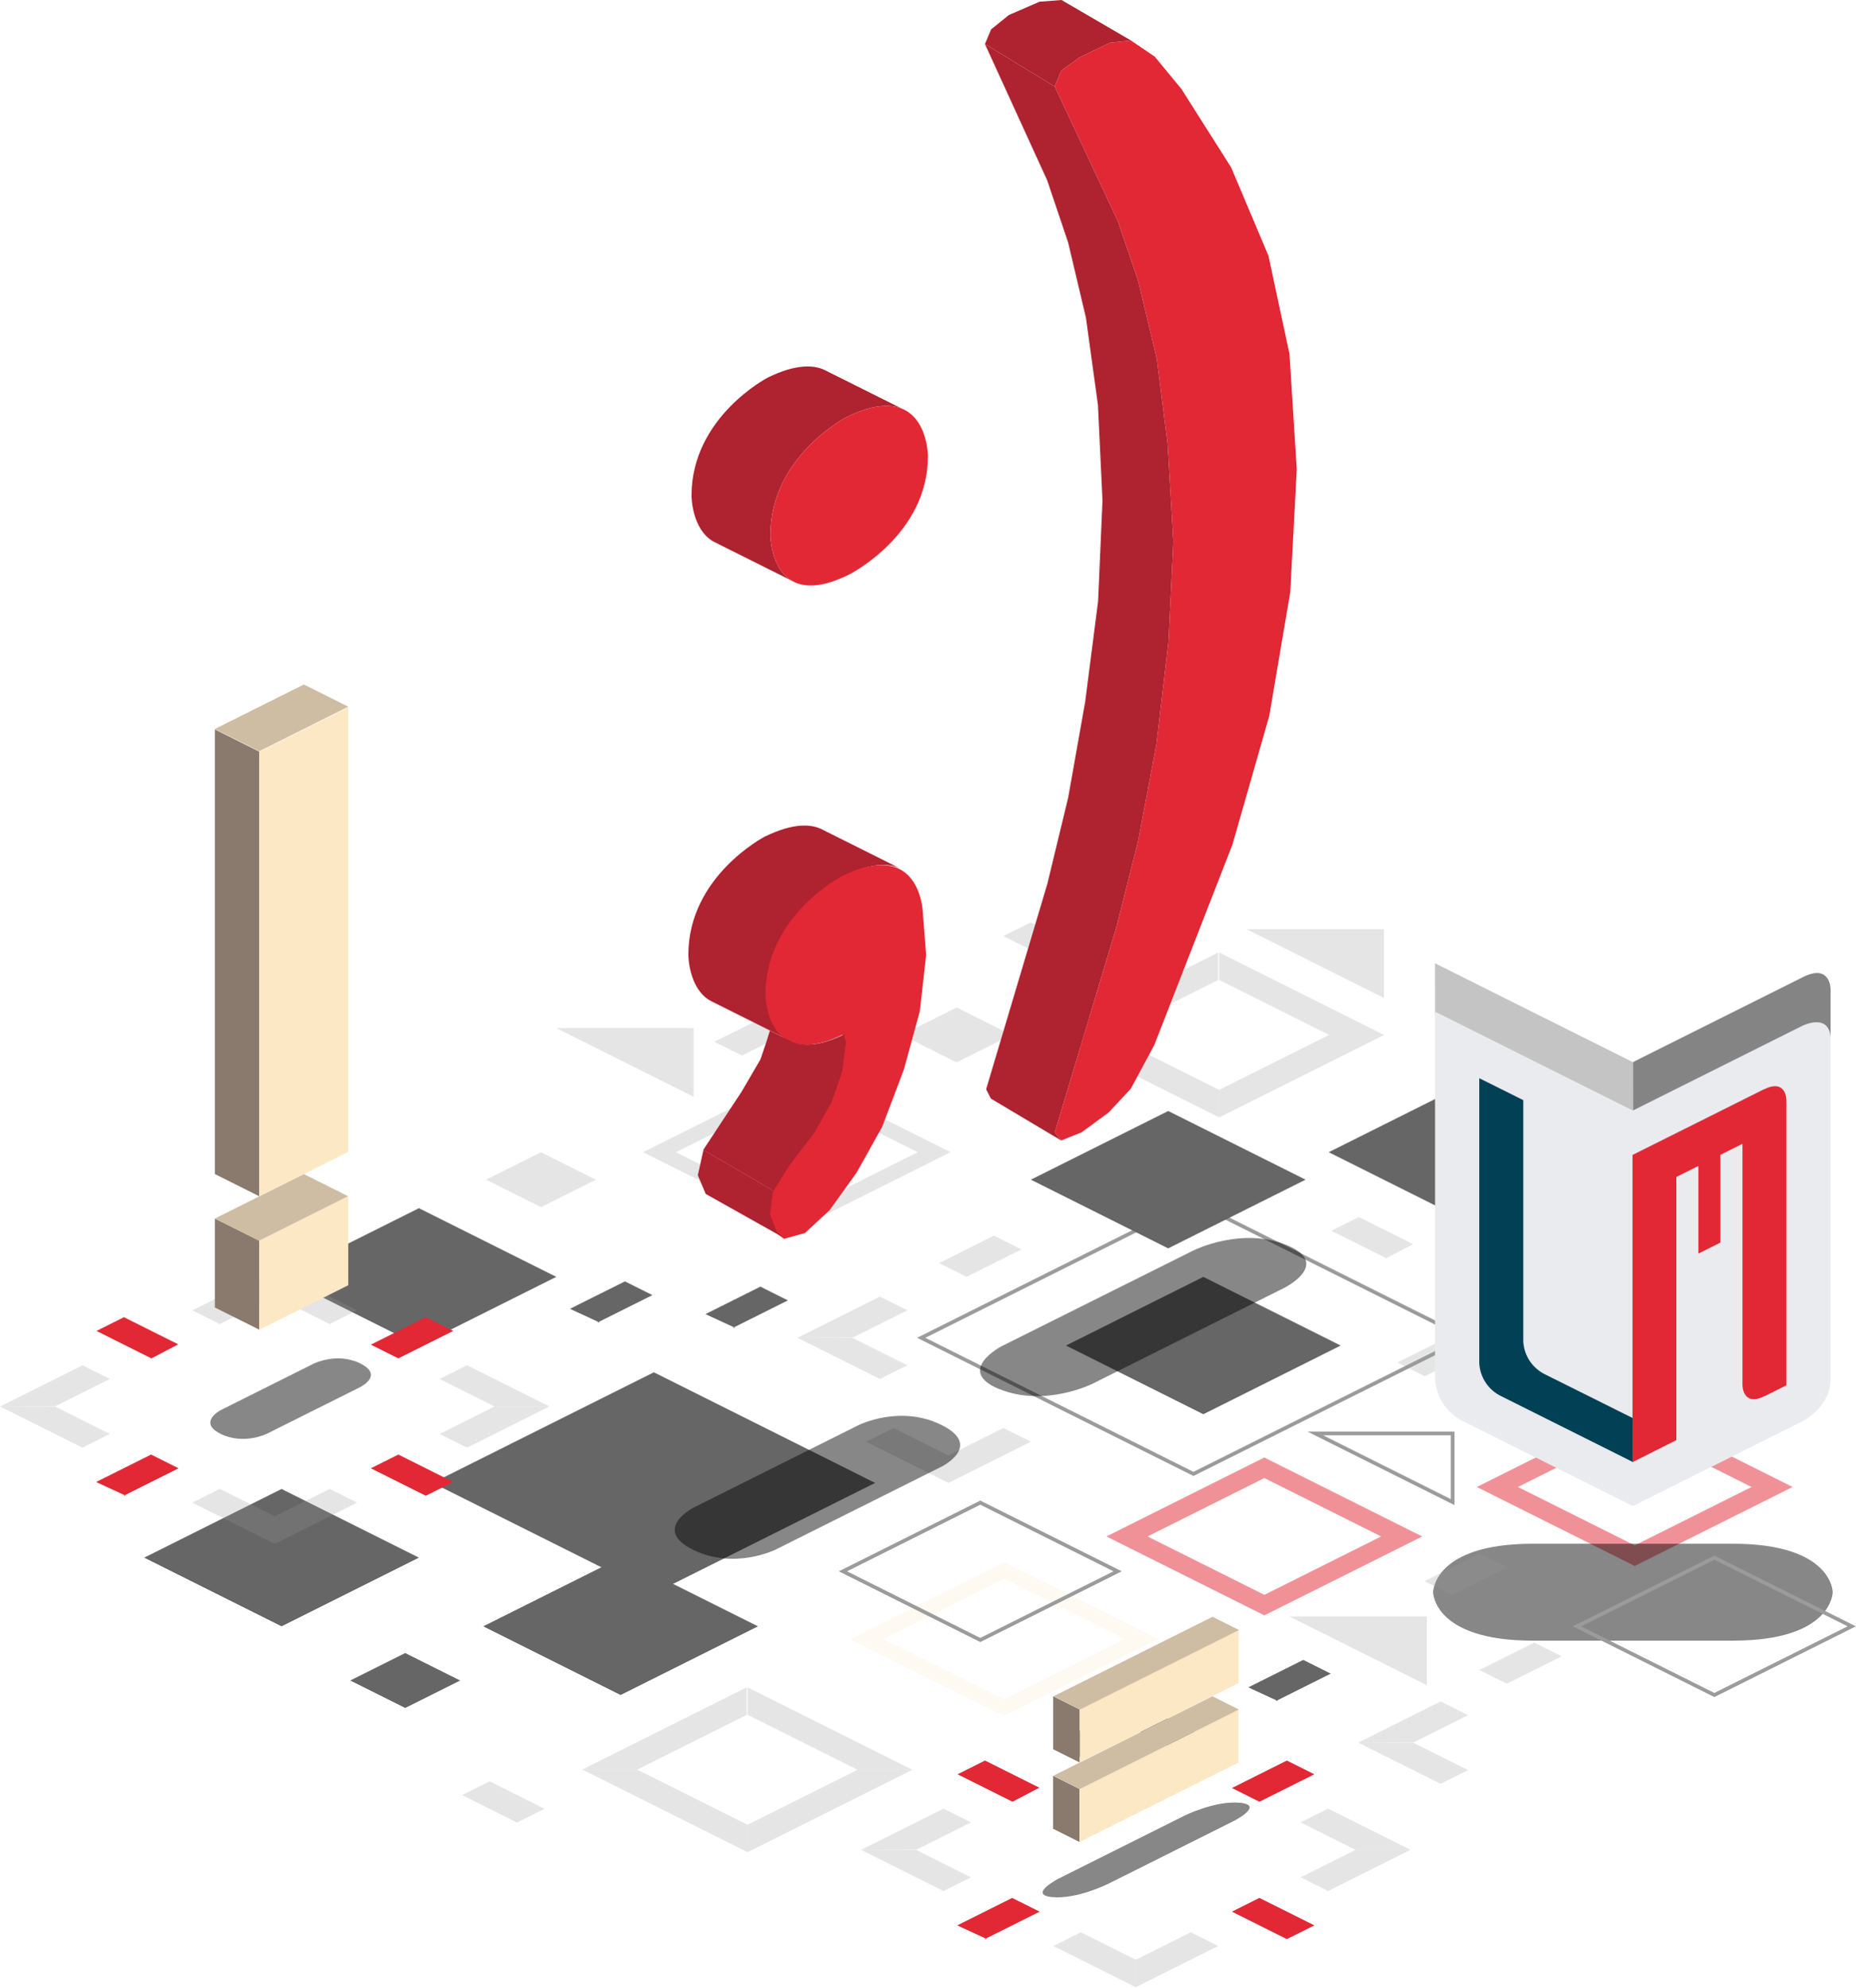
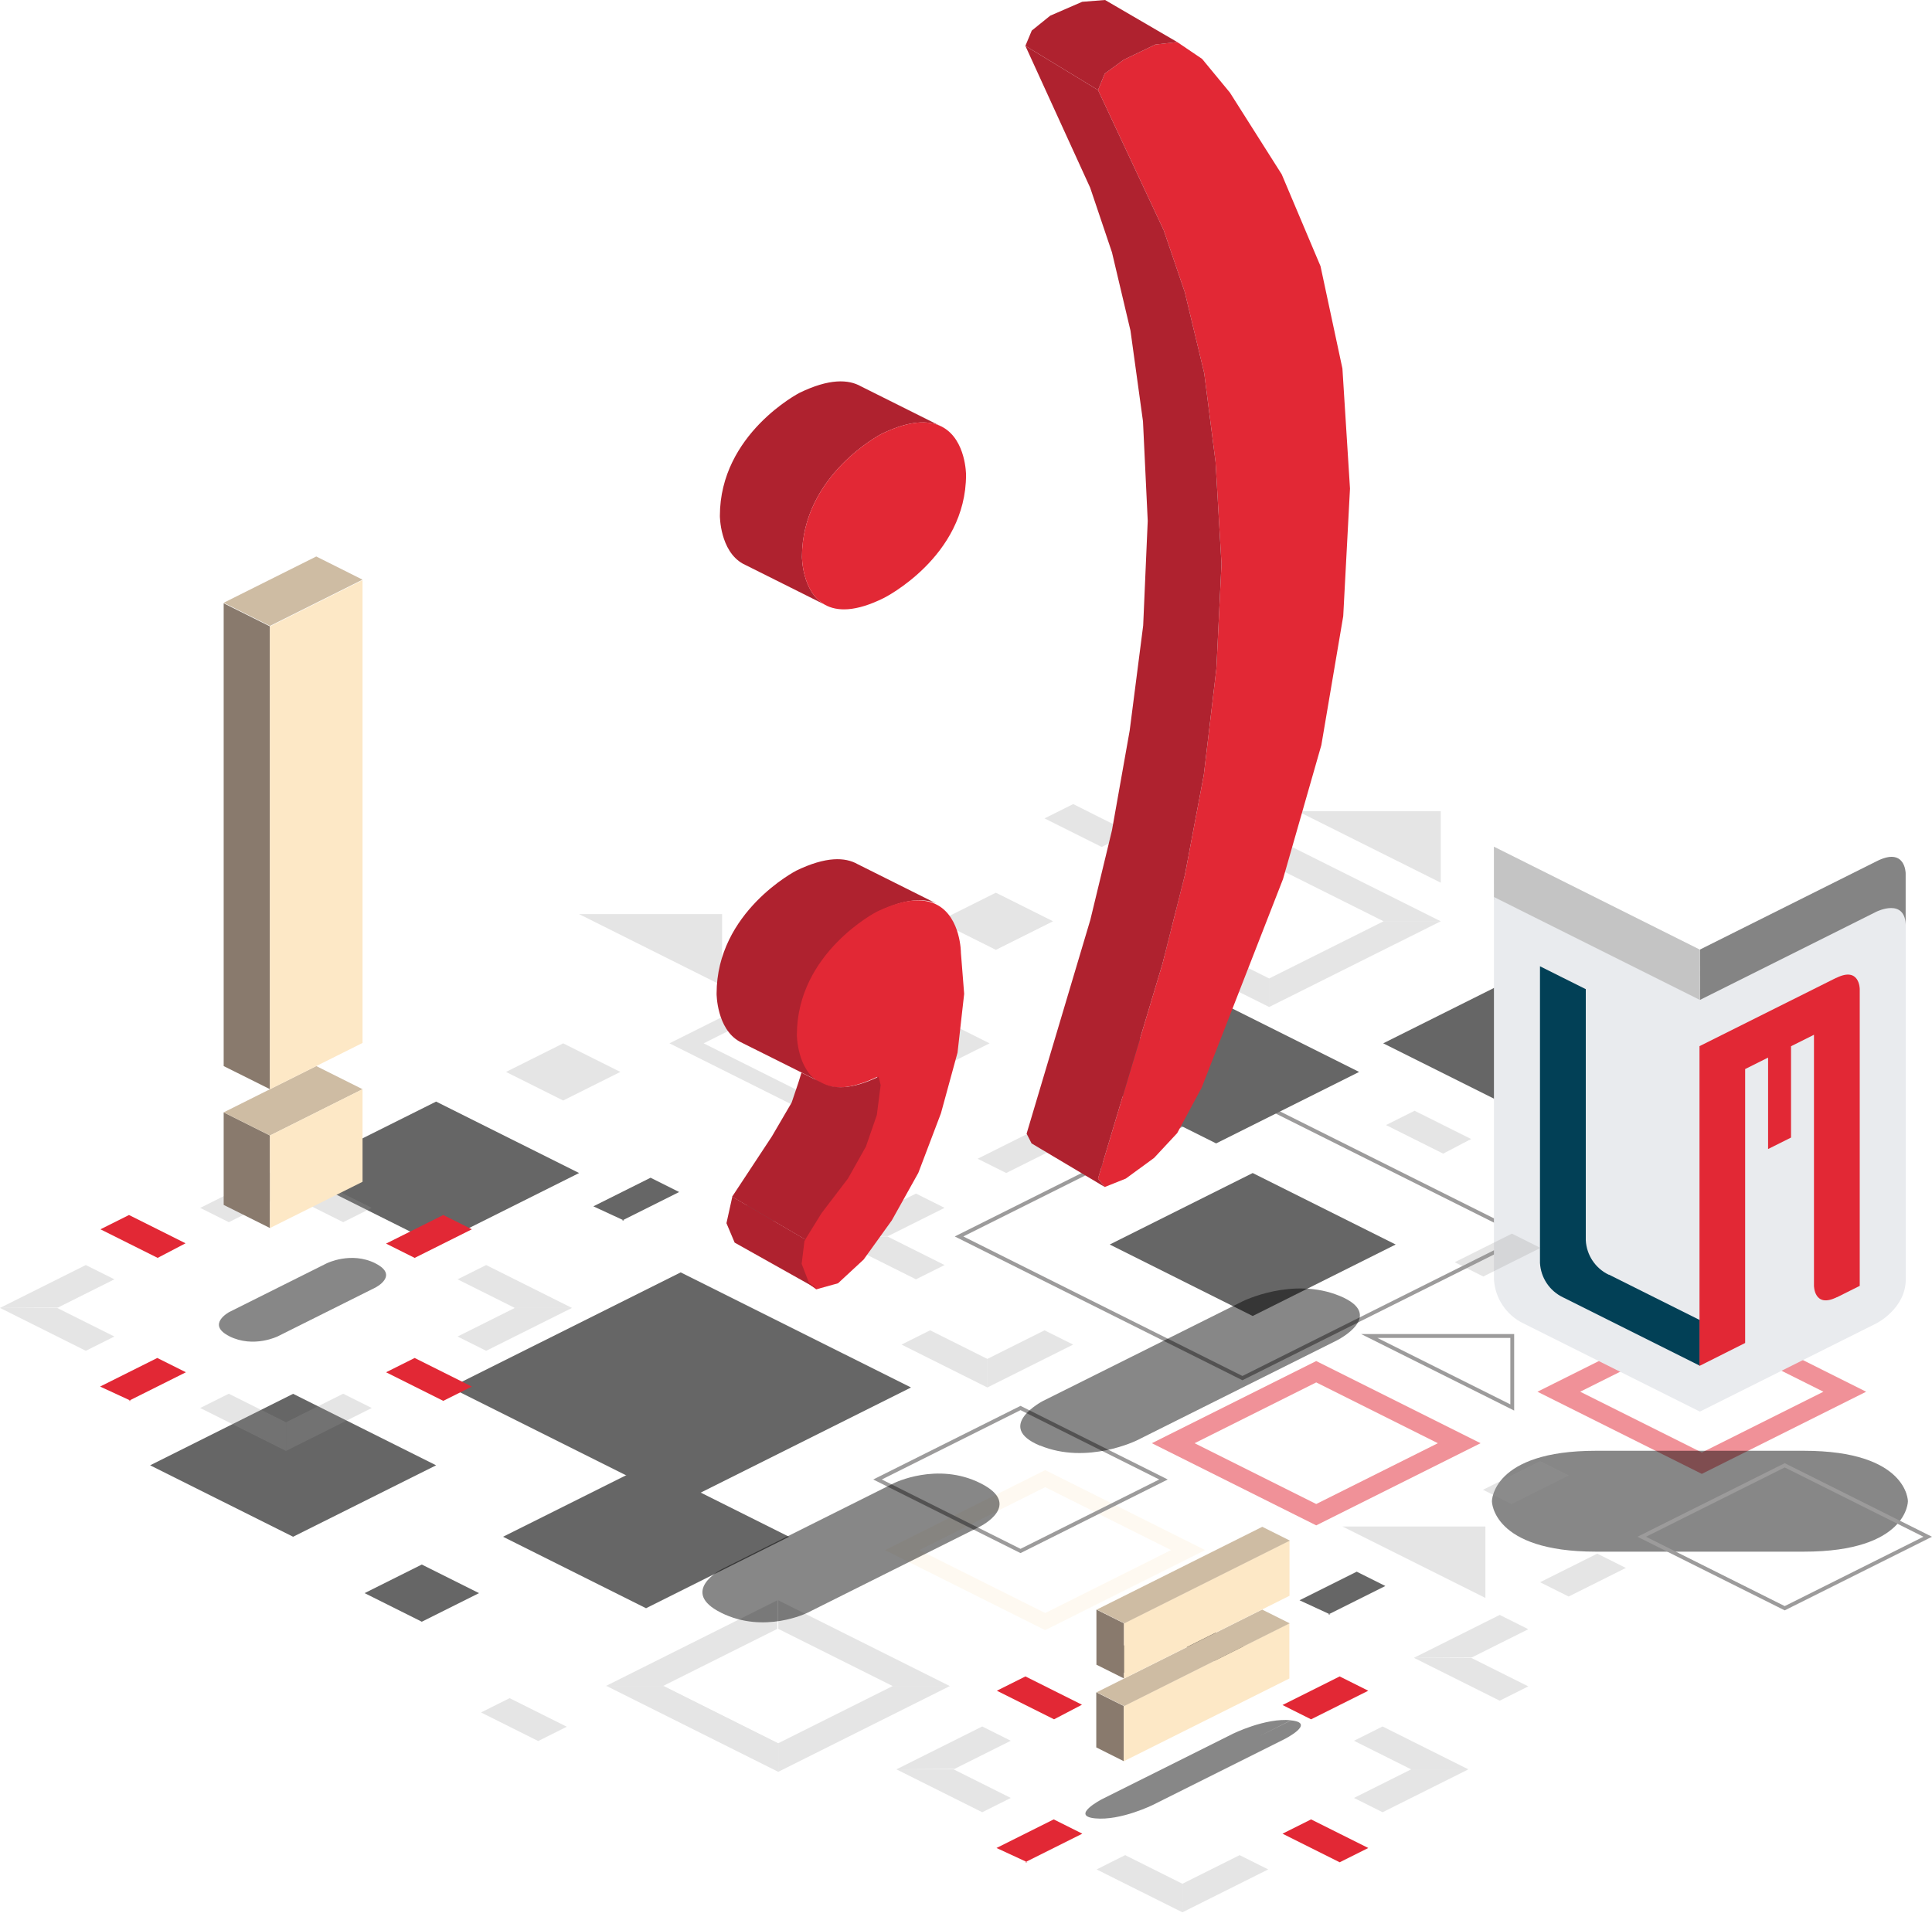
- <svg xmlns="http://www.w3.org/2000/svg" viewBox="0 0 505.3 541.05">
+ <svg xmlns="http://www.w3.org/2000/svg" viewBox="0 0 505.3 500.27">
  <defs>
    <style>.cls-1{fill:#666;}.cls-2,.cls-5,.cls-6,.cls-7{fill:none;stroke-miterlimit:10;}.cls-2{stroke:#9c9b9b;}.cls-3{fill:#e22835;}.cls-4{fill:#999;}.cls-4,.cls-6,.cls-7{opacity:0.25;}.cls-5{stroke:#e22835;stroke-width:5px;opacity:0.51;}.cls-6{stroke:#fde8c6;}.cls-6,.cls-7{stroke-width:4px;}.cls-7{stroke:#999;}.cls-8{fill:#897a6d;}.cls-9{fill:#cebca3;}.cls-10{fill:#fde8c6;}.cls-11{fill:#af222f;}.cls-12{fill:#2f2f2f;}.cls-13{opacity:0.47;}.cls-14{fill:#848484;}.cls-15{fill:#c4c4c4;}.cls-16{fill:#e9ebee;}.cls-17{fill:#024056;}</style>
  </defs>
  <g id="Capa_2" data-name="Capa 2">
    <g id="Capa_2-2" data-name="Capa 2">
-       <polygon class="cls-1" points="365.03 366.35 327.63 347.65 290.24 366.35 327.63 385.05 365.03 366.35" />
-       <polygon class="cls-1" points="151.46 347.65 114.06 328.95 76.66 347.65 114.06 366.35 151.46 347.65" />
-       <polygon class="cls-1" points="114.06 424.1 76.66 405.4 39.26 424.1 76.66 442.8 114.06 424.1" />
-       <polygon class="cls-1" points="238.27 403.75 178.03 373.63 117.8 403.75 178.03 433.86 238.27 403.75" />
-       <polygon class="cls-2" points="399.08 364.24 324.95 327.18 250.83 364.24 324.95 401.3 399.08 364.24" />
-       <polygon class="cls-3" points="33.74 358.63 26.27 362.37 41.23 369.85 48.53 366.02 33.74 358.63" />
-       <polygon class="cls-3" points="100.97 366.11 108.45 369.85 123.41 362.37 115.93 358.63 100.97 366.11" />
-       <polygon class="cls-3" points="123.41 403.51 108.45 396.03 100.97 399.77 115.93 407.25 123.41 403.51" />
-       <polyline class="cls-3" points="34.27 407.25 26.18 403.51 41.14 396.03 48.62 399.77 33.66 407.25" />
-       <polygon class="cls-4" points="52.35 409.12 59.83 405.38 74.79 412.86 74.79 420.34 52.35 409.12" />
-       <polygon class="cls-4" points="97.23 409.12 89.75 405.38 74.8 412.86 74.8 420.34 97.23 409.12" />
-       <polygon class="cls-4" points="22.44 394.16 29.92 390.42 14.96 382.94 0 382.94 22.44 394.16" />
-       <polyline class="cls-4" points="15.17 382.83 0 382.94 22.44 371.72 29.92 375.46 14.96 382.94" />
-       <polygon class="cls-4" points="52.36 356.76 59.84 360.5 74.8 353.02 74.8 345.54 52.36 356.76" />
-       <polygon class="cls-4" points="97.23 356.76 74.8 345.54 74.8 353.02 89.75 360.5 97.23 356.76" />
-       <polygon class="cls-4" points="119.67 390.42 127.15 394.16 149.59 382.94 134.63 382.94 119.67 390.42" />
-       <polygon class="cls-4" points="127.15 371.72 119.67 375.46 134.63 382.94 149.59 382.94 127.15 371.72" />
-       <polygon class="cls-1" points="206.37 442.8 168.97 424.1 131.57 442.8 168.97 461.5 206.37 442.8" />
-       <polygon class="cls-5" points="381.65 418.33 344.25 399.63 306.85 418.33 344.25 437.02 381.65 418.33" />
-       <polygon class="cls-6" points="310.75 446.29 273.36 427.59 235.96 446.29 273.36 464.98 310.75 446.29" />
-       <polygon class="cls-1" points="436.57 313.71 399.17 295.01 361.77 313.71 399.17 332.41 436.57 313.71" />
-       <polygon class="cls-1" points="355.47 321.19 318.07 302.49 280.68 321.19 318.07 339.89 355.47 321.19" />
-       <polygon class="cls-4" points="369.97 331.36 362.49 335.1 377.45 342.57 384.76 338.75 369.97 331.36" />
-       <polygon class="cls-4" points="255.69 343.91 263.17 347.65 278.13 340.17 270.65 336.43 255.69 343.91" />
-       <polygon class="cls-4" points="295.63 258.61 280.68 251.13 273.19 254.87 288.15 262.35 295.63 258.61" />
-       <polyline class="cls-1" points="200.16 361.53 192.08 357.79 207.04 350.31 214.52 354.06 199.56 361.53" />
-       <polygon class="cls-4" points="235.79 392.53 243.27 388.79 258.23 396.27 258.23 403.75 235.79 392.53" />
-       <polygon class="cls-4" points="280.68 392.53 273.19 388.79 258.24 396.27 258.24 403.75 280.68 392.53" />
-       <polygon class="cls-4" points="239.57 375.46 247.05 371.72 232.09 364.24 217.13 364.24 239.57 375.46" />
-       <polyline class="cls-4" points="232.31 364.13 217.13 364.24 239.57 353.02 247.05 356.76 232.09 364.24" />
-       <polygon class="cls-4" points="194.51 283.65 202 287.39 216.95 279.91 216.95 272.44 194.51 283.65" />
-       <polygon class="cls-4" points="239.39 283.65 216.95 272.44 216.95 279.91 231.91 287.39 239.39 283.65" />
-       <polygon class="cls-4" points="421.61 343.09 429.09 346.83 451.53 335.61 436.57 335.61 421.61 343.09" />
-       <polygon class="cls-4" points="429.09 324.39 421.61 328.13 436.57 335.61 451.53 335.61 429.09 324.39" />
-       <polygon class="cls-1" points="95.36 457.55 110.32 450.07 125.28 457.55 110.32 465.03 95.36 457.55" />
-       <polygon class="cls-4" points="148.25 492.49 133.29 485.01 125.81 488.75 140.77 496.23 148.25 492.49" />
-       <polyline class="cls-1" points="163.27 360.09 155.19 356.35 170.15 348.88 177.63 352.62 162.67 360.09" />
-       <polygon class="cls-1" points="496.66 369.78 452.44 347.67 408.22 369.78 452.44 391.89 496.66 369.78" />
-       <polygon class="cls-7" points="254.35 313.71 216.95 295.01 179.56 313.71 216.95 332.41 254.35 313.71" />
-       <polygon class="cls-4" points="132.34 321.19 147.3 313.71 162.26 321.19 147.3 328.67 132.34 321.19" />
-       <polygon class="cls-4" points="245.5 281.78 260.46 274.3 275.42 281.78 260.46 289.26 245.5 281.78" />
-       <polygon class="cls-4" points="233.47 481.86 203.55 496.82 203.55 504.3 248.43 481.86 233.47 481.86" />
-       <polygon class="cls-4" points="203.55 496.82 173.63 481.86 158.67 481.86 203.55 504.3 203.55 496.82" />
-       <polygon class="cls-4" points="203.3 466.9 173.38 481.86 158.42 481.86 203.3 459.42 203.3 466.9" />
-       <polygon class="cls-4" points="203.55 459.42 248.43 481.86 233.47 481.86 203.55 466.9 203.55 459.42" />
-       <polygon class="cls-4" points="361.86 281.78 331.94 296.74 331.94 304.22 376.82 281.78 361.86 281.78" />
-       <polygon class="cls-4" points="331.94 296.74 302.02 281.78 287.06 281.78 331.94 304.22 331.94 296.74" />
-       <polygon class="cls-4" points="331.69 266.82 301.77 281.78 286.81 281.78 331.69 259.34 331.69 266.82" />
-       <polygon class="cls-4" points="331.94 259.34 376.82 281.78 361.86 281.78 331.94 266.82 331.94 259.34" />
-       <polygon class="cls-4" points="188.86 279.91 151.46 279.91 188.86 298.61 188.86 279.91" />
-       <polygon class="cls-4" points="376.82 253 339.42 253 376.82 271.7 376.82 253" />
-       <polygon class="cls-2" points="395.52 390.28 358.12 390.28 395.52 408.98 395.52 390.28" />
-       <polygon class="cls-8" points="58.5 331.77 70.61 337.82 70.61 362.04 58.5 355.99 58.5 331.77" />
-       <polygon class="cls-9" points="82.72 319.66 94.82 325.72 70.61 337.82 58.5 331.77 82.72 319.66" />
-       <polygon class="cls-10" points="94.82 325.72 70.61 337.82 70.61 362.04 94.82 349.93 94.82 325.72" />
-       <polygon class="cls-8" points="70.61 325.72 58.5 319.66 58.5 198.59 70.61 204.65 70.61 325.72" />
-       <polygon class="cls-9" points="94.82 192.41 82.72 186.36 58.5 198.47 70.61 204.52 94.82 192.41" />
-       <polygon class="cls-10" points="70.6 325.73 70.6 204.65 94.82 192.54 94.82 313.62 70.6 325.73" />
-       <polygon class="cls-2" points="304.3 427.82 266.91 409.12 229.51 427.82 266.91 446.52 304.3 427.82" />
+       <polygon class="cls-1" points="365.03 325.57 327.63 306.87 290.24 325.57 327.63 344.27 365.03 325.57" />
+       <polygon class="cls-1" points="151.46 306.87 114.06 288.18 76.66 306.87 114.06 325.57 151.46 306.87" />
+       <polygon class="cls-1" points="114.06 383.33 76.66 364.63 39.26 383.33 76.66 402.02 114.06 383.33" />
+       <polygon class="cls-1" points="238.27 362.97 178.03 332.86 117.8 362.97 178.03 393.09 238.27 362.97" />
+       <polygon class="cls-2" points="399.08 323.46 324.95 286.4 250.83 323.46 324.95 360.52 399.08 323.46" />
+       <polygon class="cls-3" points="33.74 317.85 26.27 321.59 41.23 329.07 48.53 325.25 33.74 317.85" />
+       <polygon class="cls-3" points="100.97 325.33 108.45 329.07 123.41 321.59 115.93 317.85 100.97 325.33" />
+       <polygon class="cls-3" points="123.41 362.73 108.45 355.25 100.97 358.99 115.93 366.47 123.41 362.73" />
+       <polyline class="cls-3" points="34.27 366.47 26.18 362.73 41.14 355.25 48.62 358.99 33.66 366.47" />
+       <polygon class="cls-4" points="52.35 368.34 59.83 364.6 74.79 372.08 74.79 379.56 52.35 368.34" />
+       <polygon class="cls-4" points="97.23 368.34 89.75 364.6 74.8 372.08 74.8 379.56 97.23 368.34" />
+       <polygon class="cls-4" points="22.44 353.38 29.92 349.64 14.96 342.16 0 342.16 22.44 353.38" />
+       <polyline class="cls-4" points="15.17 342.06 0 342.16 22.44 330.94 29.92 334.68 14.96 342.16" />
+       <polygon class="cls-4" points="52.36 315.99 59.84 319.73 74.8 312.25 74.8 304.77 52.36 315.99" />
+       <polygon class="cls-4" points="97.23 315.99 74.8 304.77 74.8 312.25 89.75 319.73 97.23 315.99" />
+       <polygon class="cls-4" points="119.67 349.64 127.15 353.38 149.59 342.16 134.63 342.16 119.67 349.64" />
+       <polygon class="cls-4" points="127.15 330.94 119.67 334.68 134.63 342.16 149.59 342.16 127.15 330.94" />
+       <polygon class="cls-1" points="206.37 402.02 168.97 383.33 131.57 402.02 168.97 420.72 206.37 402.02" />
+       <polygon class="cls-5" points="381.65 377.55 344.25 358.85 306.85 377.55 344.25 396.25 381.65 377.55" />
+       <polygon class="cls-6" points="310.75 405.51 273.36 386.81 235.96 405.51 273.36 424.21 310.75 405.51" />
+       <polygon class="cls-1" points="436.57 272.94 399.17 254.24 361.77 272.94 399.17 291.63 436.57 272.94" />
+       <polygon class="cls-1" points="355.47 280.42 318.07 261.72 280.68 280.42 318.07 299.12 355.47 280.42" />
+       <polygon class="cls-4" points="369.97 290.58 362.49 294.32 377.45 301.8 384.76 297.97 369.97 290.58" />
+       <polygon class="cls-4" points="255.69 303.13 263.17 306.87 278.13 299.39 270.65 295.65 255.69 303.13" />
+       <polygon class="cls-4" points="295.63 217.84 280.68 210.35 273.19 214.09 288.15 221.57 295.63 217.84" />
+       <polyline class="cls-1" points="200.16 320.76 192.08 317.02 207.04 309.54 214.52 313.28 199.56 320.76" />
+       <polygon class="cls-4" points="235.79 351.75 243.27 348.01 258.23 355.49 258.23 362.97 235.79 351.75" />
+       <polygon class="cls-4" points="280.68 351.75 273.19 348.01 258.24 355.49 258.24 362.97 280.68 351.75" />
+       <polygon class="cls-4" points="239.57 334.68 247.05 330.94 232.09 323.46 217.13 323.46 239.57 334.68" />
+       <polyline class="cls-4" points="232.31 323.36 217.13 323.46 239.57 312.24 247.05 315.98 232.09 323.46" />
+       <polygon class="cls-4" points="194.51 242.88 202 246.62 216.95 239.14 216.95 231.66 194.51 242.88" />
+       <polygon class="cls-4" points="239.39 242.88 216.95 231.66 216.95 239.14 231.91 246.62 239.39 242.88" />
+       <polygon class="cls-4" points="421.61 302.31 429.09 306.05 451.53 294.83 436.57 294.83 421.61 302.31" />
+       <polygon class="cls-4" points="429.09 283.61 421.61 287.35 436.57 294.83 451.53 294.83 429.09 283.61" />
+       <polygon class="cls-1" points="95.36 416.77 110.32 409.29 125.28 416.77 110.32 424.25 95.36 416.77" />
+       <polygon class="cls-4" points="148.25 451.72 133.29 444.24 125.81 447.98 140.77 455.46 148.25 451.72" />
+       <polyline class="cls-1" points="163.27 319.32 155.19 315.58 170.15 308.1 177.63 311.84 162.67 319.32" />
+       <polygon class="cls-1" points="496.66 329.01 452.44 306.9 408.22 329.01 452.44 351.12 496.66 329.01" />
+       <polygon class="cls-7" points="254.35 272.94 216.95 254.24 179.56 272.94 216.95 291.63 254.35 272.94" />
+       <polygon class="cls-4" points="132.34 280.42 147.3 272.94 162.26 280.42 147.3 287.9 132.34 280.42" />
+       <polygon class="cls-4" points="245.5 241.01 260.46 233.53 275.42 241.01 260.46 248.49 245.5 241.01" />
+       <polygon class="cls-4" points="233.47 441.08 203.55 456.04 203.55 463.52 248.43 441.08 233.47 441.08" />
+       <polygon class="cls-4" points="203.55 456.04 173.63 441.08 158.67 441.08 203.55 463.52 203.55 456.04" />
+       <polygon class="cls-4" points="203.3 426.12 173.38 441.08 158.42 441.08 203.3 418.64 203.3 426.12" />
+       <polygon class="cls-4" points="203.55 418.64 248.43 441.08 233.47 441.08 203.55 426.12 203.55 418.64" />
+       <polygon class="cls-4" points="361.86 241.01 331.94 255.97 331.94 263.44 376.82 241.01 361.86 241.01" />
+       <polygon class="cls-4" points="331.94 255.97 302.02 241.01 287.06 241.01 331.94 263.44 331.94 255.97" />
+       <polygon class="cls-4" points="331.69 226.05 301.77 241.01 286.81 241.01 331.69 218.57 331.69 226.05" />
+       <polygon class="cls-4" points="331.94 218.57 376.82 241.01 361.86 241.01 331.94 226.05 331.94 218.57" />
+       <polygon class="cls-4" points="188.86 239.14 151.46 239.14 188.86 257.84 188.86 239.14" />
+       <polygon class="cls-4" points="376.82 212.23 339.42 212.23 376.82 230.92 376.82 212.23" />
+       <polygon class="cls-2" points="395.52 349.5 358.12 349.5 395.52 368.2 395.52 349.5" />
+       <polygon class="cls-8" points="58.5 291 70.61 297.05 70.61 321.26 58.5 315.21 58.5 291" />
+       <polygon class="cls-9" points="82.72 278.89 94.82 284.94 70.61 297.05 58.5 291 82.72 278.89" />
+       <polygon class="cls-10" points="94.82 284.94 70.61 297.05 70.61 321.26 94.82 309.16 94.82 284.94" />
+       <polygon class="cls-8" points="70.61 284.94 58.5 278.89 58.5 157.82 70.61 163.87 70.61 284.94" />
+       <polygon class="cls-9" points="94.82 151.64 82.72 145.58 58.5 157.69 70.61 163.74 94.82 151.64" />
+       <polygon class="cls-10" points="70.6 284.95 70.6 163.88 94.82 151.77 94.82 272.84 70.6 284.95" />
+       <polygon class="cls-2" points="304.3 387.04 266.91 368.34 229.51 387.04 266.91 405.74 304.3 387.04" />
      <path class="cls-11" d="M245.79,111.37c-3.17-1.41-7.82-1.33-14.6,1.84l-.62.29s-20.82,10.72-20.82,32.18c0,0,0,9.07,5.89,12.46L195,147.82l-.72-.36c-6-3.36-6-12.5-6-12.5,0-21.46,20.82-32.19,20.82-32.19,7.77-3.78,12.8-3.56,16.08-1.7v0Z" />
      <path class="cls-3" d="M252.66,124.22c0,21.46-21.46,32.2-21.46,32.2-7.45,3.71-12.31,3.56-15.48,1.77l-.08-.05c-5.89-3.39-5.89-12.46-5.89-12.46,0-21.46,20.82-32.18,20.82-32.18l.62-.29c6.78-3.17,11.43-3.25,14.6-1.84a6.11,6.11,0,0,1,.85.42C252.66,115.21,252.66,124.22,252.66,124.22Z" />
      <path class="cls-11" d="M244.88,236.35c-3.17-1.37-7.8-1.3-14.56,1.86l-.63.3s-20.82,10.72-20.82,32.18c0,0,0,9.14,6,12.5l-5.17-2.58-15.45-7.72-.83-.42c-6-3.36-6-12.51-6-12.51,0-21.45,20.81-32.18,20.81-32.18,7.78-3.78,12.82-3.57,16.08-1.71h0Z" />
      <path class="cls-3" d="M252.17,260l-1.73,15.35-4.34,15.88-5.92,15.6-6.93,12.42-7.37,10.25-6.7,6.21-5.71,1.59-2.31-1.73-1.88-4.91.72-5.92.27-.44,4.27-6.92,6.92-9.06,4.68-8.34,2.85-8.25.95-7.83-.52-2.19c-7.16,3.47-11.87,3.27-15,1.52-6-3.36-6-12.5-6-12.5,0-21.46,20.82-32.18,20.82-32.18l.63-.3c6.76-3.16,11.39-3.23,14.56-1.86l.89.45c6,3.42,6,12.43,6,12.43Z" />
      <polygon class="cls-3" points="353.08 127.81 351.31 161.2 345.59 194.92 335.56 229.97 314.29 284.53 307.89 296.42 301.84 302.92 294.45 308.32 288.94 310.52 287.18 308.32 304.04 252.12 309.88 228.98 314.84 202.75 318.14 174.87 319.47 147.53 317.92 120.87 314.95 97.62 309.88 76.46 304.37 60.26 287.18 23.56 288.94 19.26 293.9 15.63 302.16 11.66 307.89 11 314.4 15.41 321.67 24.22 335.22 45.6 345.37 69.63 351.1 96.41 353.08 127.81" />
      <polygon class="cls-11" points="319.47 147.53 318.14 174.87 314.84 202.75 309.88 228.98 304.04 252.12 287.18 308.32 288.94 310.52 269.8 299.12 268.5 296.57 285.17 240.63 290.83 217.2 295.46 191.12 298.99 163.64 300.18 136.26 298.94 110.24 295.67 86.5 290.83 66.03 285.12 49.09 268.18 12 287.18 23.56 304.37 60.26 309.88 76.46 314.95 97.62 317.92 120.87 319.47 147.53" />
      <polygon class="cls-11" points="307.89 11 302.16 11.66 293.9 15.63 288.94 19.26 287.18 23.56 268.18 12 269.85 8 274.68 4.1 283.04 0.47 289.02 0 307.89 11" />
      <polygon class="cls-11" points="213.86 337.26 192.14 325.07 190 319.99 191.53 313.07 210.66 324.26 210.39 324.7 209.67 330.62 211.55 335.53 213.86 337.26" />
      <path class="cls-11" d="M230.33,283.86l-1,7.83-2.85,8.25-4.68,8.34-6.91,9.06-4.28,6.92-19.13-11.19,10.4-15.78,5.17-8.85,1.77-5.25.8-2.58,5.17,2.58c3.1,1.75,7.81,1.95,15-1.52Z" />
-       <polygon class="cls-3" points="268.19 479.34 260.72 483.08 275.68 490.56 282.98 486.73 268.19 479.34" />
-       <polygon class="cls-3" points="335.43 486.82 342.9 490.56 357.86 483.08 350.38 479.34 335.43 486.82" />
-       <polygon class="cls-3" points="357.86 524.22 342.9 516.74 335.43 520.48 350.38 527.96 357.86 524.22" />
-       <polyline class="cls-3" points="268.72 527.96 260.63 524.22 275.59 516.74 283.07 520.48 268.11 527.96" />
-       <polygon class="cls-4" points="286.81 529.83 294.28 526.09 309.24 533.57 309.24 541.05 286.81 529.83" />
-       <polygon class="cls-4" points="331.69 529.83 324.21 526.09 309.25 533.57 309.25 541.05 331.69 529.83" />
-       <polygon class="cls-4" points="256.89 514.87 264.37 511.13 249.41 503.65 234.45 503.65 256.89 514.87" />
-       <polyline class="cls-4" points="249.62 503.54 234.45 503.65 256.89 492.43 264.37 496.17 249.41 503.65" />
-       <polygon class="cls-12" points="286.81 474.79 294.29 478.53 309.25 471.05 309.25 463.57 286.81 474.79" />
-       <polygon class="cls-12" points="331.69 474.79 309.25 463.57 309.25 471.05 324.21 478.53 331.69 474.79" />
-       <polygon class="cls-4" points="354.12 511.13 361.6 514.87 384.04 503.65 369.08 503.65 354.12 511.13" />
-       <polygon class="cls-4" points="361.6 492.43 354.12 496.17 369.08 503.65 384.04 503.65 361.6 492.43" />
-       <polygon class="cls-8" points="286.72 483.48 293.93 487.09 293.93 501.52 286.72 497.91 286.72 483.48" />
-       <polygon class="cls-10" points="293.93 487.09 337.22 465.45 337.22 479.88 293.93 501.52 293.93 487.09" />
-       <polygon class="cls-9" points="337.31 465.45 294.02 487.09 286.81 483.48 330.1 461.84 337.31 465.45" />
-       <polygon class="cls-8" points="286.76 461.84 293.98 465.45 293.98 479.88 286.76 476.27 286.76 461.84" />
-       <polygon class="cls-10" points="293.98 465.45 337.26 443.81 337.26 458.24 293.98 479.88 293.98 465.45" />
-       <polygon class="cls-9" points="337.36 443.81 294.07 465.45 286.86 461.84 330.14 440.2 337.36 443.81" />
-       <path class="cls-13" d="M329.1,495.11l8.55-4.27c6.74.68-1.8,5-1.8,5l-34.17,17.09s-8.54,4.27-15.29,3.58l8.54-4.27-8.54,4.27c-6.55-.66,1.79-5,1.79-5l34.17-17.09s8.55-4.27,15.3-3.58" />
-       <polyline class="cls-1" points="347.97 463.16 339.88 459.42 354.84 451.94 362.32 455.68 347.36 463.16" />
-       <polygon class="cls-5" points="482.49 404.86 445.1 386.16 407.7 404.86 445.1 423.56 482.49 404.86" />
-       <path class="cls-13" d="M499,433.5s0,13.2-27.19,13.2H417.39c-27.19,0-27.19-13.2-27.19-13.2s0-13.19,27.19-13.19h54.39C499,420.31,499,433.5,499,433.5Z" />
+       <polygon class="cls-3" points="268.19 438.56 260.72 442.3 275.68 449.78 282.98 445.96 268.19 438.56" />
+       <polygon class="cls-3" points="335.43 446.04 342.9 449.78 357.86 442.3 350.38 438.56 335.43 446.04" />
+       <polygon class="cls-3" points="357.86 483.44 342.9 475.96 335.43 479.7 350.38 487.18 357.86 483.44" />
+       <polyline class="cls-3" points="268.72 487.18 260.63 483.44 275.59 475.96 283.07 479.7 268.11 487.18" />
+       <polygon class="cls-4" points="286.81 489.05 294.28 485.31 309.24 492.79 309.24 500.27 286.81 489.05" />
+       <polygon class="cls-4" points="331.69 489.05 324.21 485.31 309.25 492.79 309.25 500.27 331.69 489.05" />
+       <polygon class="cls-4" points="256.89 474.09 264.37 470.35 249.41 462.87 234.45 462.87 256.89 474.09" />
+       <polyline class="cls-4" points="249.62 462.77 234.45 462.87 256.89 451.65 264.37 455.39 249.41 462.87" />
+       <polygon class="cls-12" points="286.81 434.01 294.29 437.75 309.25 430.27 309.25 422.8 286.81 434.01" />
+       <polygon class="cls-12" points="331.69 434.01 309.25 422.8 309.25 430.27 324.21 437.75 331.69 434.01" />
+       <polygon class="cls-4" points="354.12 470.35 361.6 474.09 384.04 462.87 369.08 462.87 354.12 470.35" />
+       <polygon class="cls-4" points="361.6 451.65 354.12 455.39 369.08 462.87 384.04 462.87 361.6 451.65" />
+       <polygon class="cls-8" points="286.72 442.71 293.93 446.31 293.93 460.74 286.72 457.13 286.72 442.71" />
+       <polygon class="cls-10" points="293.93 446.31 337.22 424.67 337.22 439.1 293.93 460.74 293.93 446.31" />
+       <polygon class="cls-9" points="337.31 424.67 294.02 446.31 286.81 442.71 330.1 421.07 337.31 424.67" />
+       <polygon class="cls-8" points="286.76 421.07 293.98 424.67 293.98 439.1 286.76 435.49 286.76 421.07" />
+       <polygon class="cls-10" points="293.98 424.67 337.26 403.03 337.26 417.46 293.98 439.1 293.98 424.67" />
+       <polygon class="cls-9" points="337.36 403.03 294.07 424.67 286.86 421.07 330.14 399.42 337.36 403.03" />
+       <path class="cls-13" d="M329.1,454.33l8.55-4.27c6.74.68-1.8,4.95-1.8,4.95L301.68,472.1s-8.54,4.27-15.29,3.59l8.54-4.27-8.54,4.27c-6.55-.66,1.79-5,1.79-5l34.17-17.08s8.55-4.27,15.3-3.59" />
+       <polyline class="cls-1" points="347.97 422.38 339.88 418.64 354.84 411.16 362.32 414.9 347.36 422.38" />
+       <polygon class="cls-5" points="482.49 364.08 445.1 345.38 407.7 364.08 445.1 382.78 482.49 364.08" />
+       <path class="cls-14" d="M444.59,248.42l46.16-23.08c7.62-3.92,7.66,3.12,7.66,3.12h0l0,15.23-7.69-4.42L444.6,262.35Z" />
+       <polygon class="cls-15" points="390.73 235.42 444.59 262.35 444.58 248.42 390.72 221.49 390.73 235.42" />
+       <path class="cls-16" d="M498.44,334.67V242.35c0-7.69-7.69-3.84-7.69-3.84l-46.16,23.08-53.86-26.93v100a13.67,13.67,0,0,0,7.7,11.54l46.16,23.08,46.16-23.08S498.44,342.36,498.44,334.67Z" />
+       <path class="cls-17" d="M444.6,345.35v11.94l-35.73-17.86-.1-.05a10.61,10.61,0,0,1-6-9V252.78l5.87,2.94.11.05,6,3v65.7a10.61,10.61,0,0,0,6,9l.1,0Z" />
+       <path class="cls-3" d="M486.4,258.75v77.64l-5.9,2.95-.07,0c-6,3-6-3-6-3V270.7l-6,3v23.89l-6,3V276.67l-6,3v71.66l-11.94,6V273.68l35.73-17.86,0,0,.06,0C486.4,252.78,486.4,258.75,486.4,258.75Z" />
+       <path class="cls-13" d="M499,392.73s0,13.19-27.19,13.19H417.39c-27.19,0-27.19-13.19-27.19-13.19s0-13.2,27.19-13.2h54.39C499,379.53,499,392.73,499,392.73Z" />
      <path class="cls-13" d="M245.1,393.69,256.4,388c11.3,5.65,0,11.3,0,11.3l-45.2,22.6s-11.3,5.65-22.6,0l11.3-5.65-11.3,5.65c-11-5.48,0-11.3,0-11.3L233.8,388s11.3-5.65,22.6,0" />
      <path class="cls-13" d="M337.3,345.56,350.36,339c12.35,5.12-.7,11.65-.7,11.65l-52.22,26.11s-13.06,6.52-25.41,1.4l13.06-6.52L272,378.19c-12-5,.7-11.65.7-11.65L325,340.43s13.06-6.52,25.41-1.4" />
-       <path class="cls-13" d="M91.79,374.44l6.36-3.18c6.36,3.18,0,6.36,0,6.36L72.7,390.35s-6.36,3.18-12.73,0l6.37-3.18L60,390.35c-6.17-3.09,0-6.36,0-6.36l25.45-12.73s6.37-3.18,12.73,0" />
-       <polygon class="cls-4" points="392.24 485.69 399.72 481.94 384.76 474.47 369.8 474.47 392.24 485.69" />
-       <polyline class="cls-4" points="384.97 474.36 369.8 474.47 392.24 463.25 399.72 466.99 384.76 474.47" />
-       <polygon class="cls-4" points="388.5 440.11 351.1 440.11 388.5 458.81 388.5 440.11" />
-       <polygon class="cls-4" points="402.79 454.69 410.27 458.43 425.23 450.95 417.75 447.21 402.79 454.69" />
-       <polygon class="cls-4" points="387.86 430.51 395.34 434.25 410.3 426.77 402.82 423.03 387.86 430.51" />
-       <polygon class="cls-4" points="380.47 370.97 387.95 374.71 402.91 367.23 395.43 363.49 380.47 370.97" />
-       <polygon class="cls-2" points="504.18 442.8 466.78 424.1 429.38 442.8 466.78 461.5 504.18 442.8" />
-       <path class="cls-14" d="M444.59,289.19l46.16-23.08c7.62-3.91,7.66,3.12,7.66,3.12h0l0,15.23L490.76,280,444.6,303.12Z" />
-       <polygon class="cls-15" points="390.73 276.19 444.59 303.12 444.58 289.19 390.72 262.27 390.73 276.19" />
-       <path class="cls-16" d="M498.44,375.45V283.13c0-7.69-7.69-3.85-7.69-3.85l-46.16,23.08-53.86-26.92v100a13.67,13.67,0,0,0,7.7,11.54l46.16,23.07L490.75,387S498.44,383.14,498.44,375.45Z" />
-       <path class="cls-17" d="M444.6,386.12v11.95L408.87,380.2l-.1-.05a10.59,10.59,0,0,1-6-8.95V293.56l5.87,2.93.11.05,6,3v65.69a10.6,10.6,0,0,0,6,9l.1.05Z" />
-       <path class="cls-3" d="M486.4,299.53v77.64l-5.9,2.95-.07,0c-6,3-6-3-6-3v-65.7l-6,3v23.89l-6,3V317.45l-6,3V392.1l-11.94,6V314.46l35.73-17.86,0,0,.06,0C486.4,293.56,486.4,299.53,486.4,299.53Z" />
+       <path class="cls-13" d="M91.79,333.67l6.36-3.18c6.36,3.18,0,6.36,0,6.36L72.7,349.57s-6.36,3.18-12.73,0l6.37-3.18L60,349.57c-6.17-3.09,0-6.36,0-6.36l25.45-12.72s6.37-3.18,12.73,0" />
+       <polygon class="cls-4" points="392.24 444.91 399.72 441.17 384.76 433.69 369.8 433.69 392.24 444.91" />
+       <polyline class="cls-4" points="384.97 433.58 369.8 433.69 392.24 422.47 399.72 426.21 384.76 433.69" />
+       <polygon class="cls-4" points="388.5 399.33 351.1 399.33 388.5 418.03 388.5 399.33" />
+       <polygon class="cls-4" points="402.79 413.92 410.27 417.66 425.23 410.18 417.75 406.44 402.79 413.92" />
+       <polygon class="cls-4" points="387.86 389.73 395.34 393.47 410.3 385.99 402.82 382.25 387.86 389.73" />
+       <polygon class="cls-4" points="380.47 330.2 387.95 333.94 402.91 326.46 395.43 322.72 380.47 330.2" />
+       <polygon class="cls-2" points="504.18 402.02 466.78 383.33 429.38 402.02 466.78 420.72 504.18 402.02" />
    </g>
  </g>
</svg>
